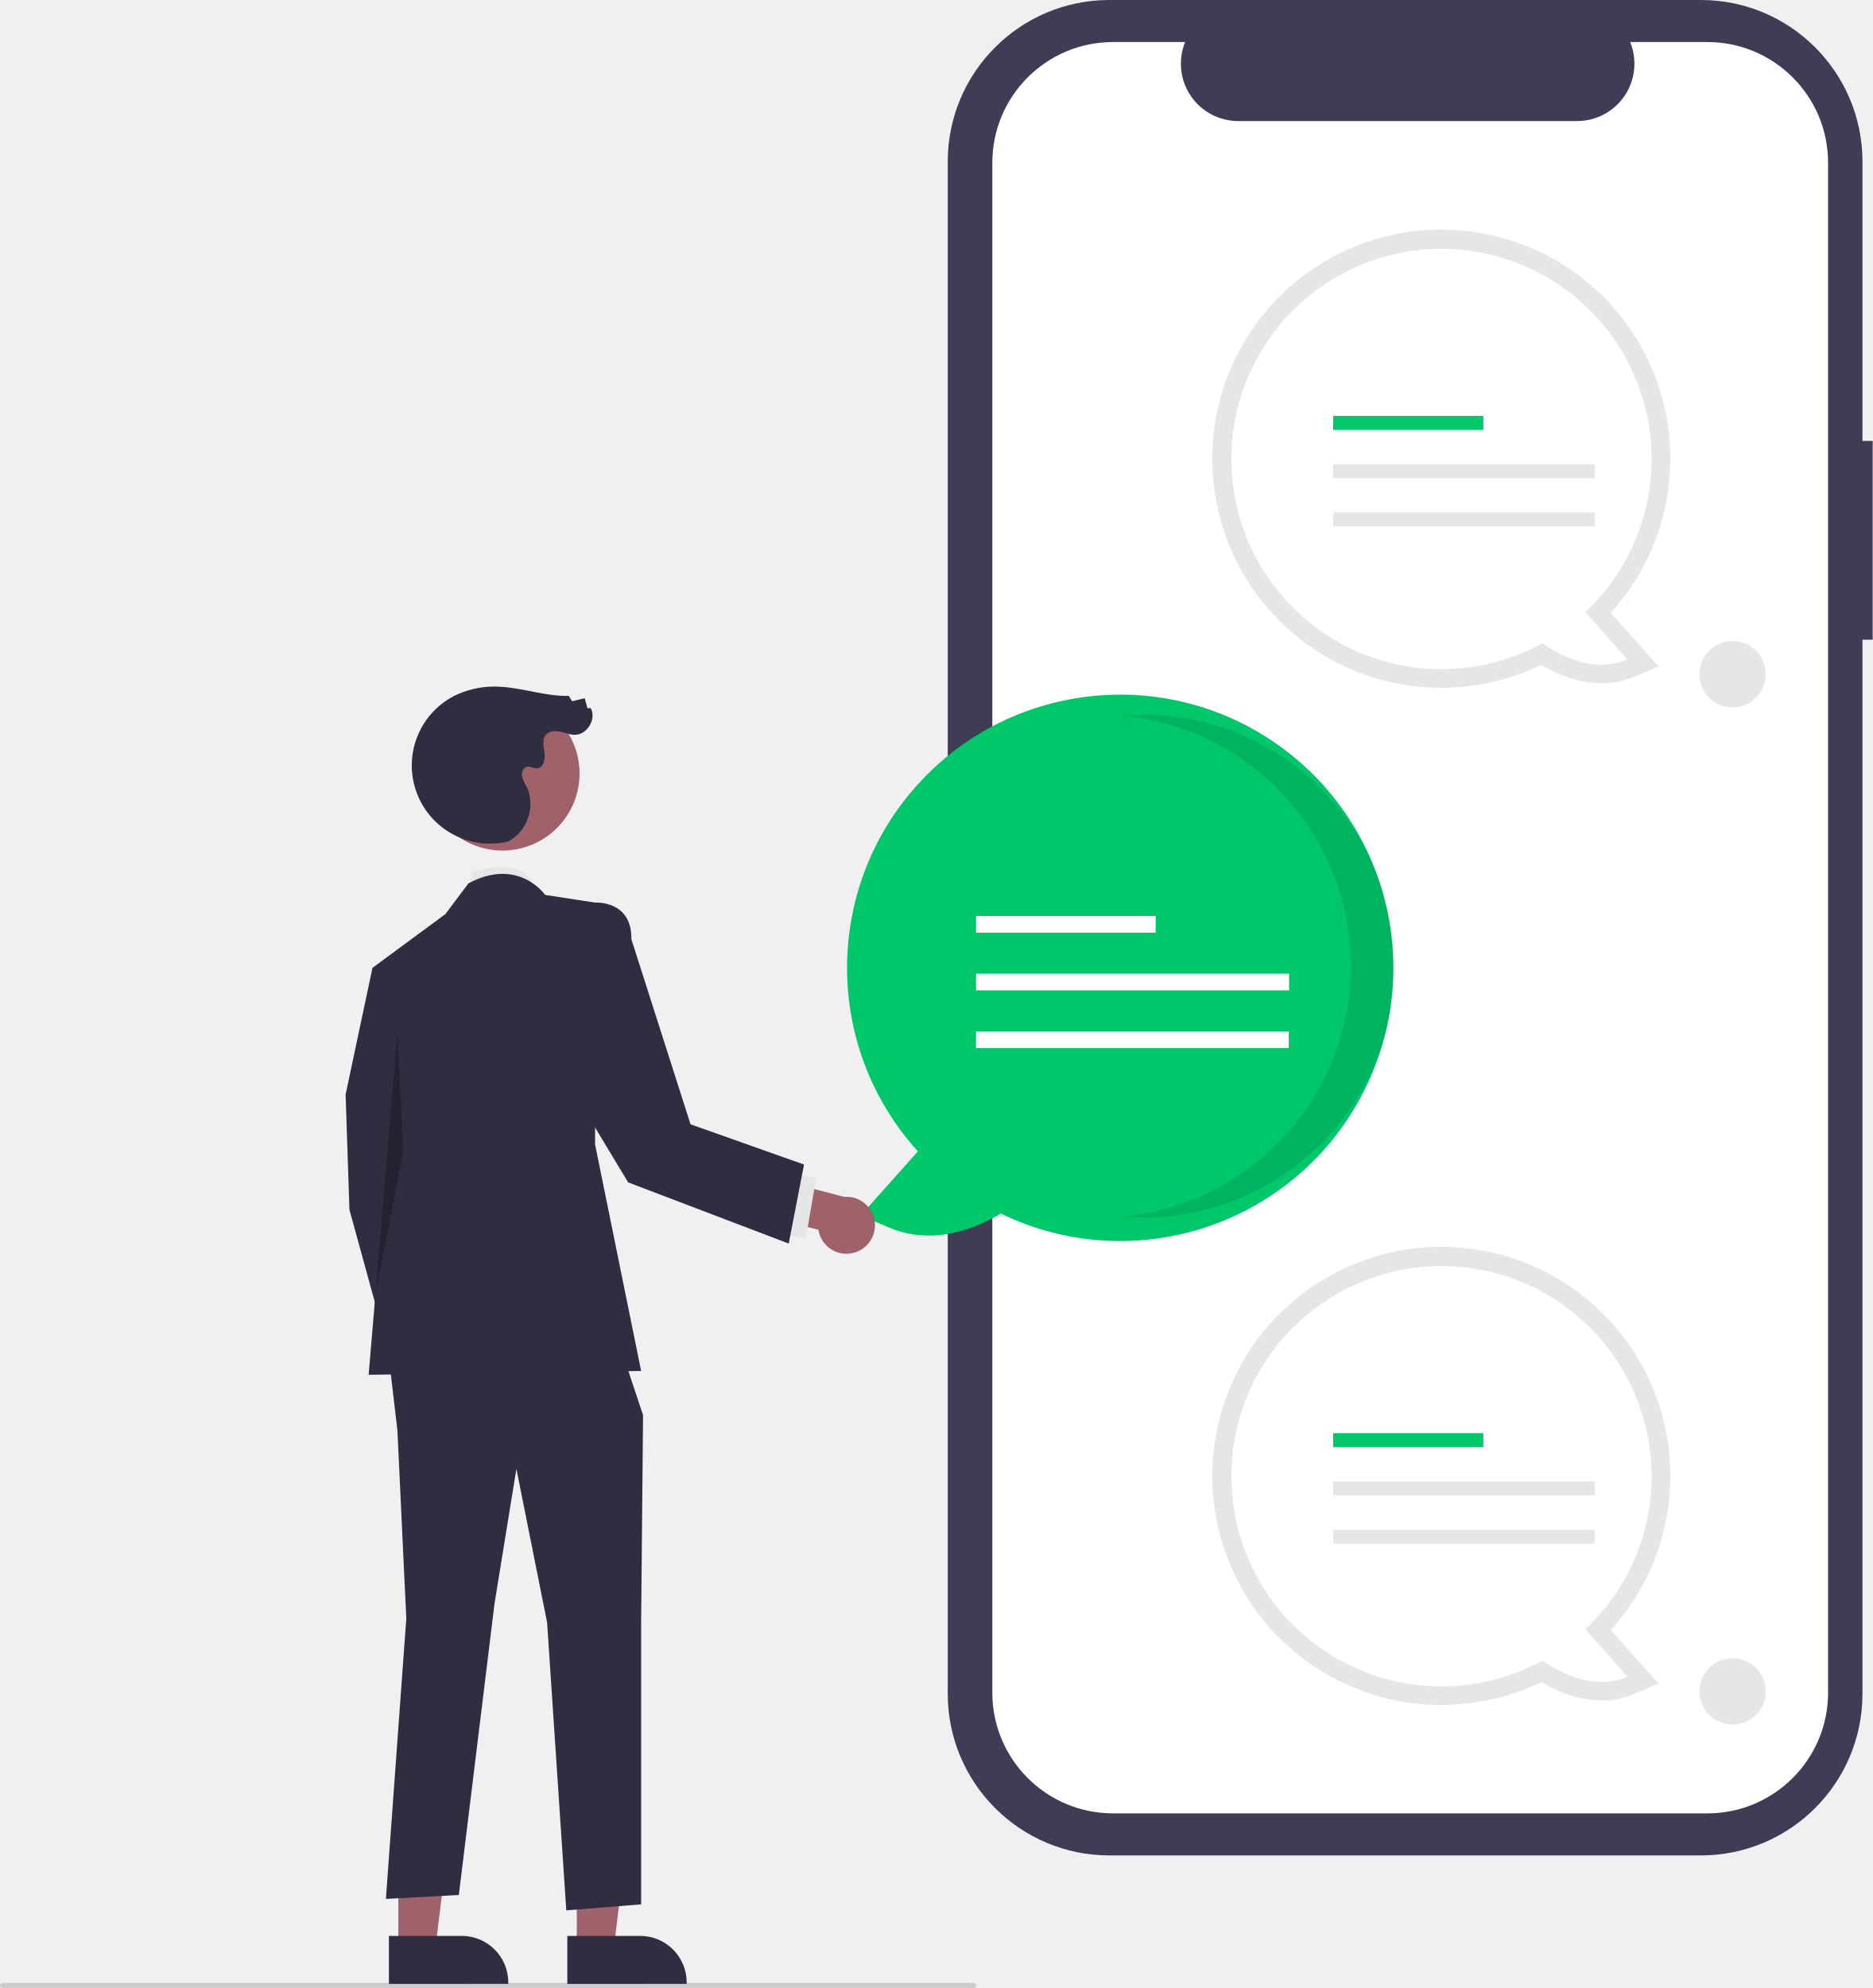
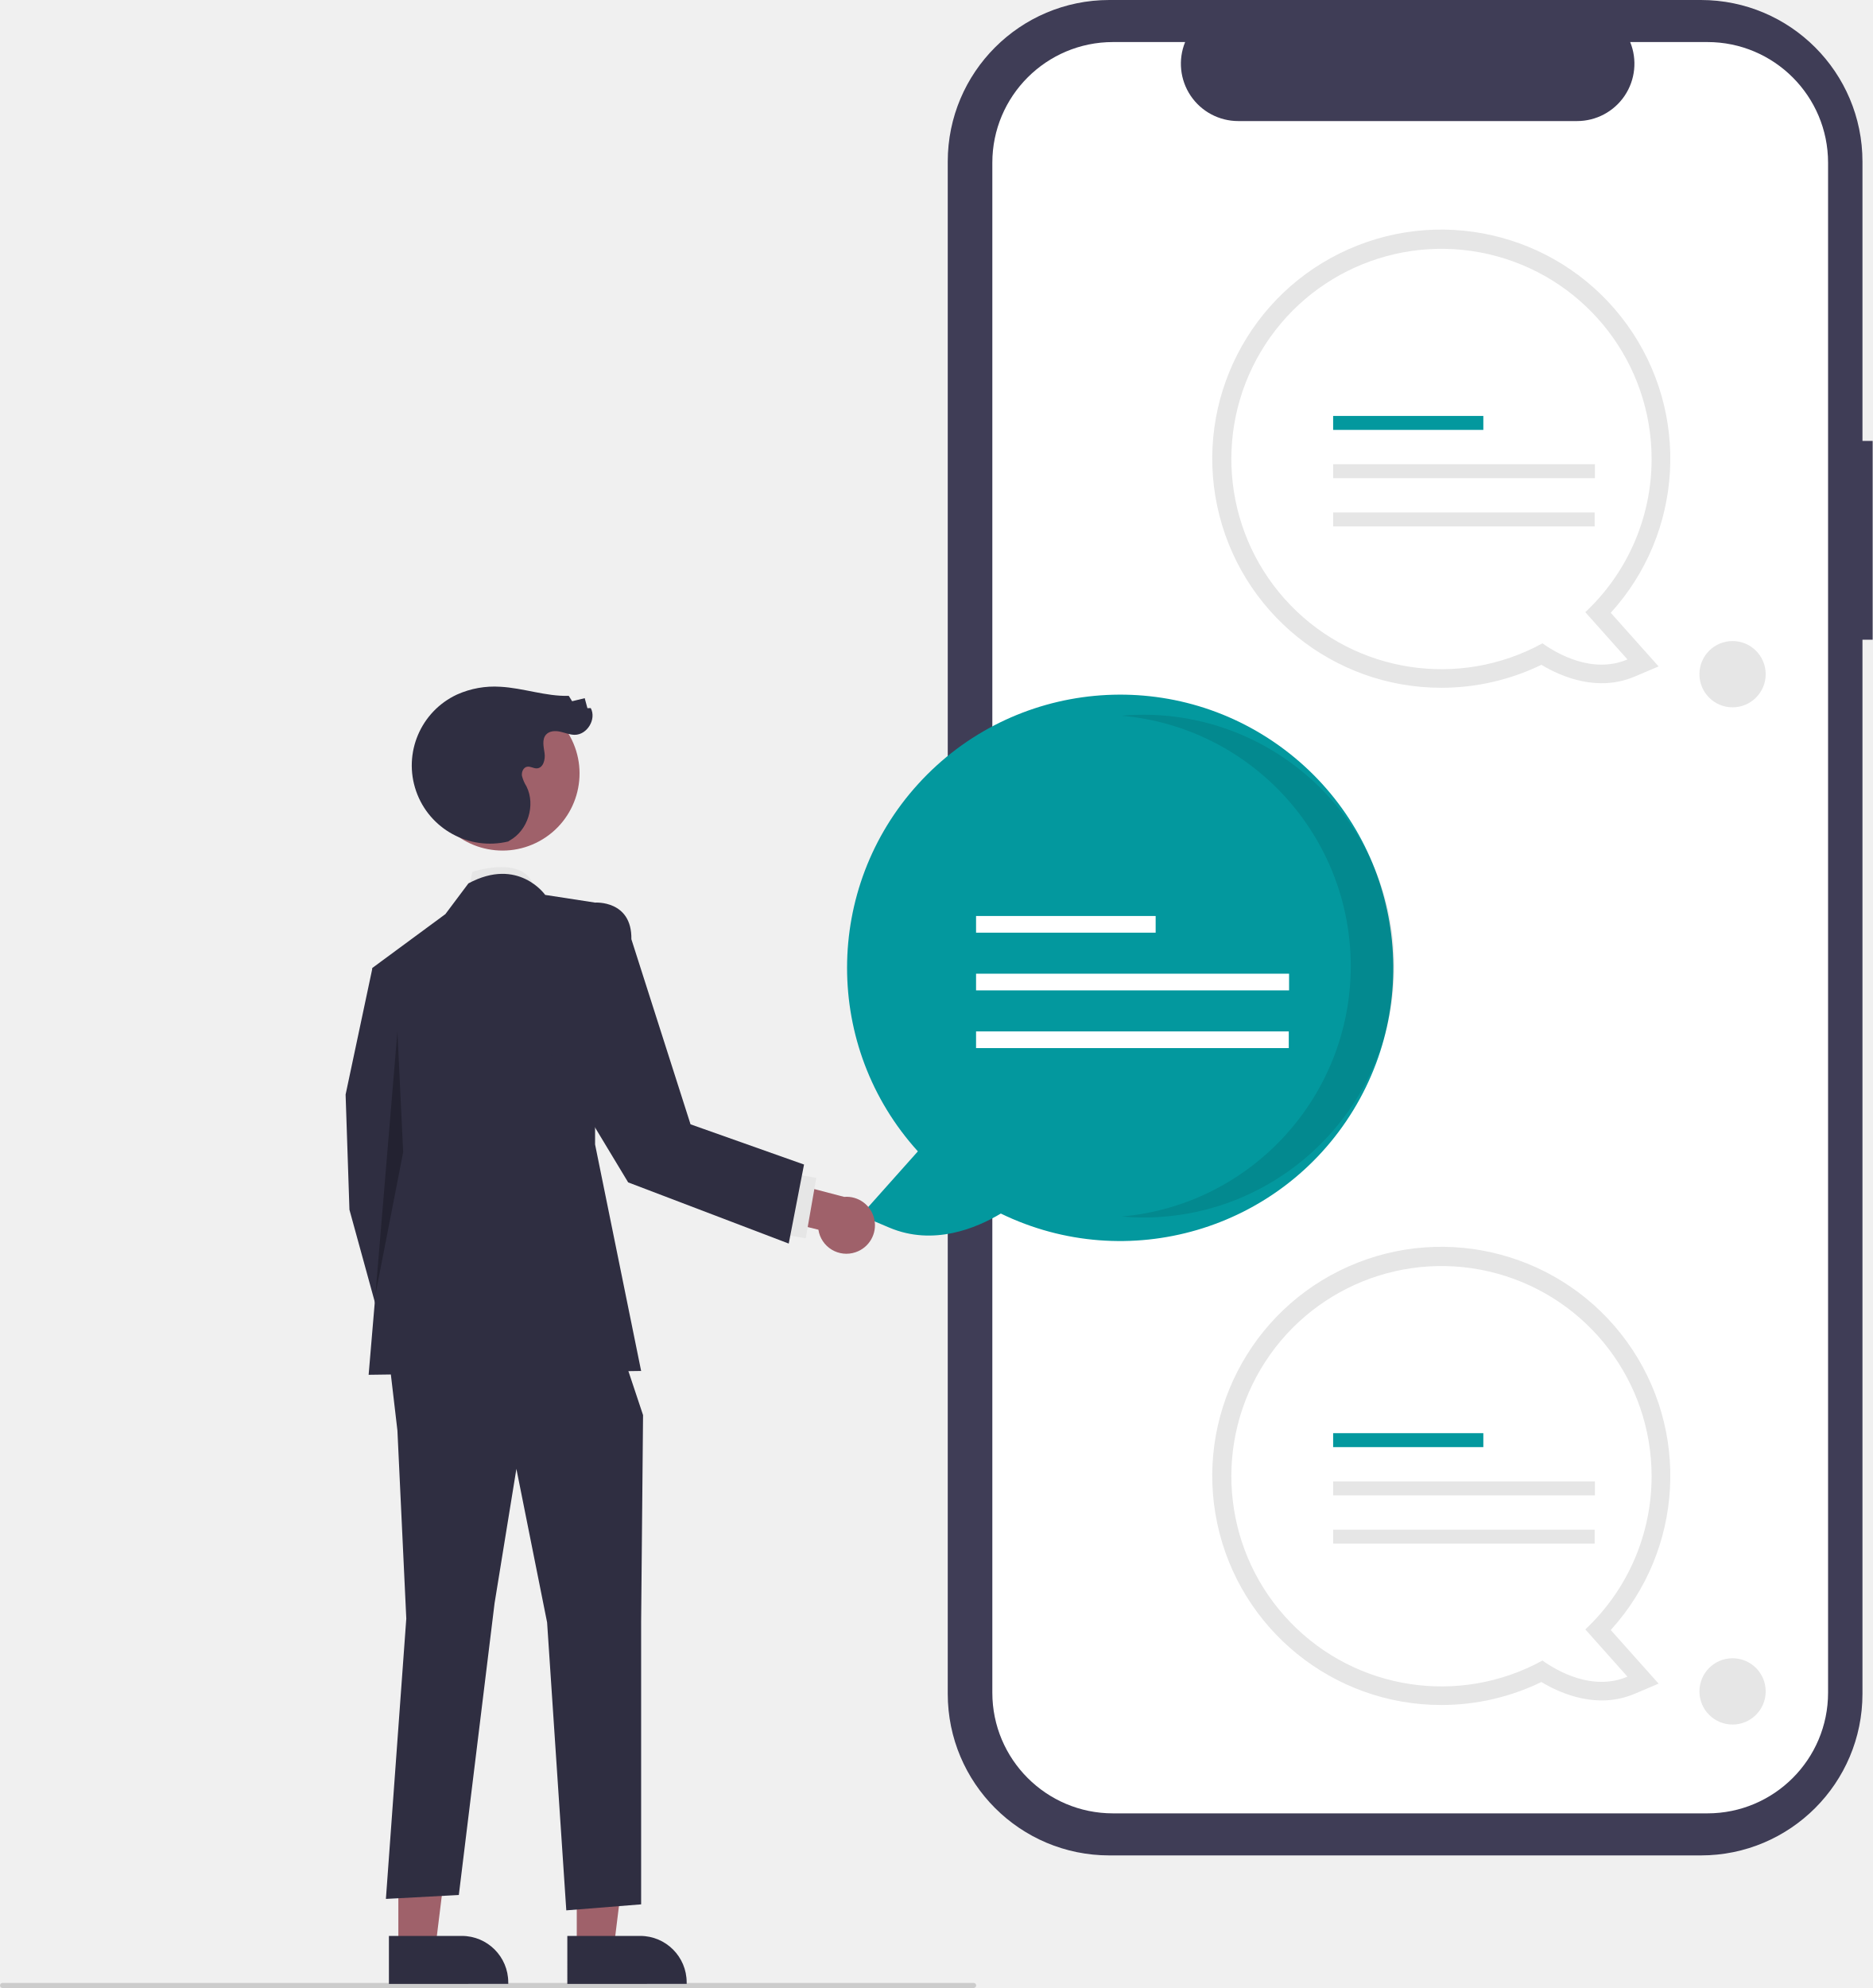
<svg xmlns="http://www.w3.org/2000/svg" data-name="Layer 1" width="734.736" height="779.785" viewBox="0 0 734.736 779.785">
  <path d="M967.368,233.055h-3.999V123.509a63.402,63.402,0,0,0-63.402-63.402H667.881a63.402,63.402,0,0,0-63.402,63.402V724.484a63.402,63.402,0,0,0,63.402,63.402H899.967a63.402,63.402,0,0,0,63.402-63.402V311.031h3.999Z" transform="translate(-232.6319 -60.10758)" fill="#3f3d56" />
  <path d="M902.526,76.603h-30.295a22.495,22.495,0,0,1-20.827,30.991H718.444a22.495,22.495,0,0,1-20.827-30.991H669.321a47.348,47.348,0,0,0-47.348,47.348V724.043a47.348,47.348,0,0,0,47.348,47.348H902.526a47.348,47.348,0,0,0,47.348-47.348h0V123.95A47.348,47.348,0,0,0,902.526,76.603Z" transform="translate(-232.6319 -60.10758)" fill="#fff" />
  <path d="M798.163,728.886a89.859,89.859,0,1,1,66.448-29.413l18.765,21.036-9.364,3.972c-14.486,6.145-28.662.166-36.619-4.606A89.972,89.972,0,0,1,798.163,728.886Zm0-164.948a75.184,75.184,0,1,0,36.144,141.124l4.009-2.203,3.727,2.652A39.422,39.422,0,0,0,856.267,712.02l-11.808-13.237,5.176-4.864a74.476,74.476,0,0,0,23.712-54.796A75.27,75.27,0,0,0,798.163,563.939Z" transform="translate(-232.6319 -60.10758)" fill="#e6e6e6" />
  <path d="M880.636,639.123a82.441,82.441,0,1,0-42.82,72.328c5.701,4.056,19.609,12.147,33.348,6.319L854.626,699.231A82.24,82.24,0,0,0,880.636,639.123Z" transform="translate(-232.6319 -60.10758)" fill="#fff" />
-   <rect x="523.054" y="562.153" width="58.932" height="5.473" fill="#00c76a" />
+   <rect x="523.054" y="562.153" width="58.932" height="5.473" fill="#03989e" />
  <rect x="523.054" y="581.085" width="102.714" height="5.473" fill="#e6e6e6" />
  <rect x="523.054" y="600.016" width="102.613" height="5.473" fill="#e6e6e6" />
  <path d="M798.163,329.886a89.859,89.859,0,1,1,66.448-29.413l18.765,21.036-9.364,3.972c-14.486,6.145-28.662.166-36.619-4.606A89.972,89.972,0,0,1,798.163,329.886Zm0-164.948a75.184,75.184,0,1,0,36.144,141.124l4.009-2.203,3.727,2.652A39.422,39.422,0,0,0,856.267,313.02l-11.808-13.237,5.176-4.864a74.477,74.477,0,0,0,23.712-54.796,75.27,75.27,0,0,0-75.184-75.184Z" transform="translate(-232.6319 -60.10758)" fill="#e6e6e6" />
  <path d="M880.636,240.123a82.441,82.441,0,1,0-42.82,72.328c5.701,4.056,19.609,12.147,33.348,6.319l-16.539-18.539A82.24,82.24,0,0,0,880.636,240.123Z" transform="translate(-232.6319 -60.10758)" fill="#fff" />
-   <rect x="523.054" y="163.153" width="58.932" height="5.473" fill="#00c76a" />
+   <rect x="523.054" y="163.153" width="58.932" height="5.473" fill="#03989e" />
  <rect x="523.054" y="182.084" width="102.714" height="5.473" fill="#e6e6e6" />
  <rect x="523.054" y="201.016" width="102.613" height="5.473" fill="#e6e6e6" />
  <circle cx="679.768" cy="264.446" r="13" fill="#e6e6e6" />
  <circle cx="679.768" cy="663.446" r="13" fill="#e6e6e6" />
-   <path d="M625.305,536.116c-9.514,5.705-26.463,12.855-43.784,5.508l-11.197-4.749,22.437-25.152a107.156,107.156,0,1,1,32.543,24.393Z" transform="translate(-232.6319 -60.10758)" fill="#00c76a" />
+   <path d="M625.305,536.116c-9.514,5.705-26.463,12.855-43.784,5.508l-11.197-4.749,22.437-25.152a107.156,107.156,0,1,1,32.543,24.393Z" transform="translate(-232.6319 -60.10758)" fill="#03989e" />
  <path d="M762.599,439.066a98.615,98.615,0,0,0-89.895-98.223c2.872-.252,5.778-.388,8.716-.388a98.611,98.611,0,0,1,0,197.221c-2.933,0-5.834-.138-8.702-.389A98.615,98.615,0,0,0,762.599,439.066Z" transform="translate(-232.6319 -60.10758)" opacity="0.1" style="isolation:isolate" />
  <rect x="382.956" y="359.294" width="70.463" height="6.543" fill="#fff" />
  <rect x="382.956" y="381.93" width="122.811" height="6.543" fill="#fff" />
  <rect x="382.956" y="404.566" width="122.691" height="6.543" fill="#fff" />
  <path d="M233.632,839.892h381a1,1,0,0,0,0-2h-381a1,1,0,0,0,0,2Z" transform="translate(-232.6319 -60.10758)" fill="#ccc" />
  <path d="M416.417,409.627l1.506-7.529s22.149-7.529,24.627,7.529Z" transform="translate(-232.6319 -60.10758)" fill="#e6e6e6" />
  <polygon points="226.294 764.098 240.815 764.097 247.723 708.088 226.291 708.089 226.294 764.098" fill="#9f616a" />
  <path d="M455.222,819.465l28.597-.001h.001a18.225,18.225,0,0,1,18.224,18.224v.592l-46.821.002Z" transform="translate(-232.6319 -60.10758)" fill="#2f2e41" />
  <polygon points="156.294 764.098 170.815 764.097 177.723 708.088 156.291 708.089 156.294 764.098" fill="#9f616a" />
  <path d="M385.222,819.465l28.597-.001h.001a18.225,18.225,0,0,1,18.224,18.224v.592l-46.821.002Z" transform="translate(-232.6319 -60.10758)" fill="#2f2e41" />
  <polygon points="162.703 381.143 146.138 379.637 135.597 429.331 137.103 474.507 153.668 534.742 176.256 521.189 164.209 459.448 162.703 381.143" fill="#2f2e41" />
  <polygon points="152.218 529.471 155.926 561.094 159.409 634.882 151.409 744.84 180.02 743.305 194.044 628.859 202.608 576.153 214.655 636.388 222.185 749.328 251.549 746.975 251.549 635.991 252.302 555.071 241.761 523.448 152.218 529.471" fill="#2f2e41" />
  <path d="M446.534,411.133s-10.541-15.059-30.117-4.518l-9.035,12.047-28.612,21.082,6.023,70.776L377.264,599.367,484.181,597.861l-18.07-88.846V414.145Z" transform="translate(-232.6319 -60.10758)" fill="#2f2e41" />
  <polygon points="155.926 404.632 147.292 507.871 158.185 451.919 155.926 404.632" opacity="0.25" />
  <path d="M568.284,551.299a11.106,11.106,0,0,1-14.553-8.846l-24.639-6.089.049-15.875,34.674,9.088a11.167,11.167,0,0,1,4.469,21.722Z" transform="translate(-232.6319 -60.10758)" fill="#9f616a" />
  <rect x="533.593" y="527.802" width="24.094" height="10.541" transform="translate(-305.9506 918.8127) rotate(-80.09845)" fill="#e6e6e6" />
  <circle cx="429.776" cy="363.5" r="30.239" transform="translate(-354.3211 190.584) rotate(-28.66319)" fill="#9f616a" />
  <path d="M432.035,390.175a30.673,30.673,0,0,1-20.068-57.652,35.868,35.868,0,0,1,16.936-3.039c9.044.475,17.834,3.818,26.887,3.572l1.312,2.109,4.945-1.199,1.06,3.926,1.303-.045c2.333,4.336-1.421,10.544-6.345,10.491-1.949-.021-3.793-.833-5.699-1.241s-4.151-.307-5.465,1.133c-1.708,1.871-.965,4.791-.608,7.299s-.533,5.887-3.066,5.969c-1.294.042-2.524-.886-3.795-.642-1.48.284-2.229,2.072-2.013,3.564a14.18,14.18,0,0,0,1.771,4.135c3.671,7.327.571,17.295-6.607,21.248" transform="translate(-232.6319 -60.10758)" fill="#2f2e41" />
  <path d="M458.923,419.963l7.187-5.818s14.506-1.008,14.244,14.369l23.21,72.604,44.528,15.774-6,31-63-24-32-53.04Z" transform="translate(-232.6319 -60.10758)" fill="#2f2e41" />
</svg>
